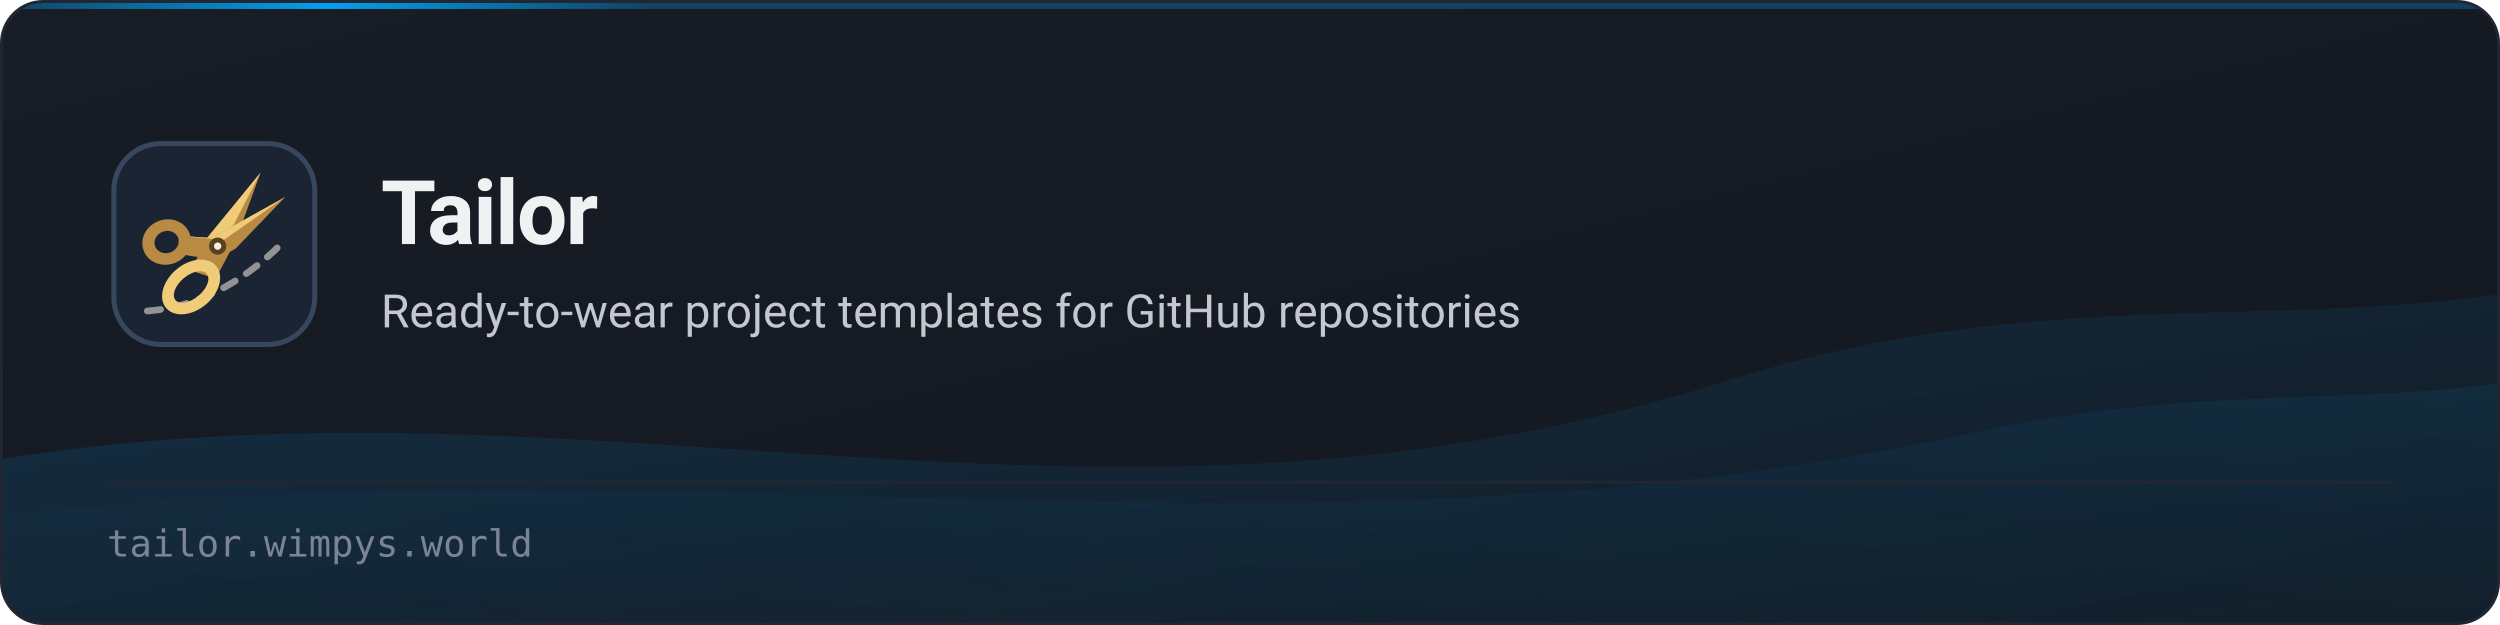
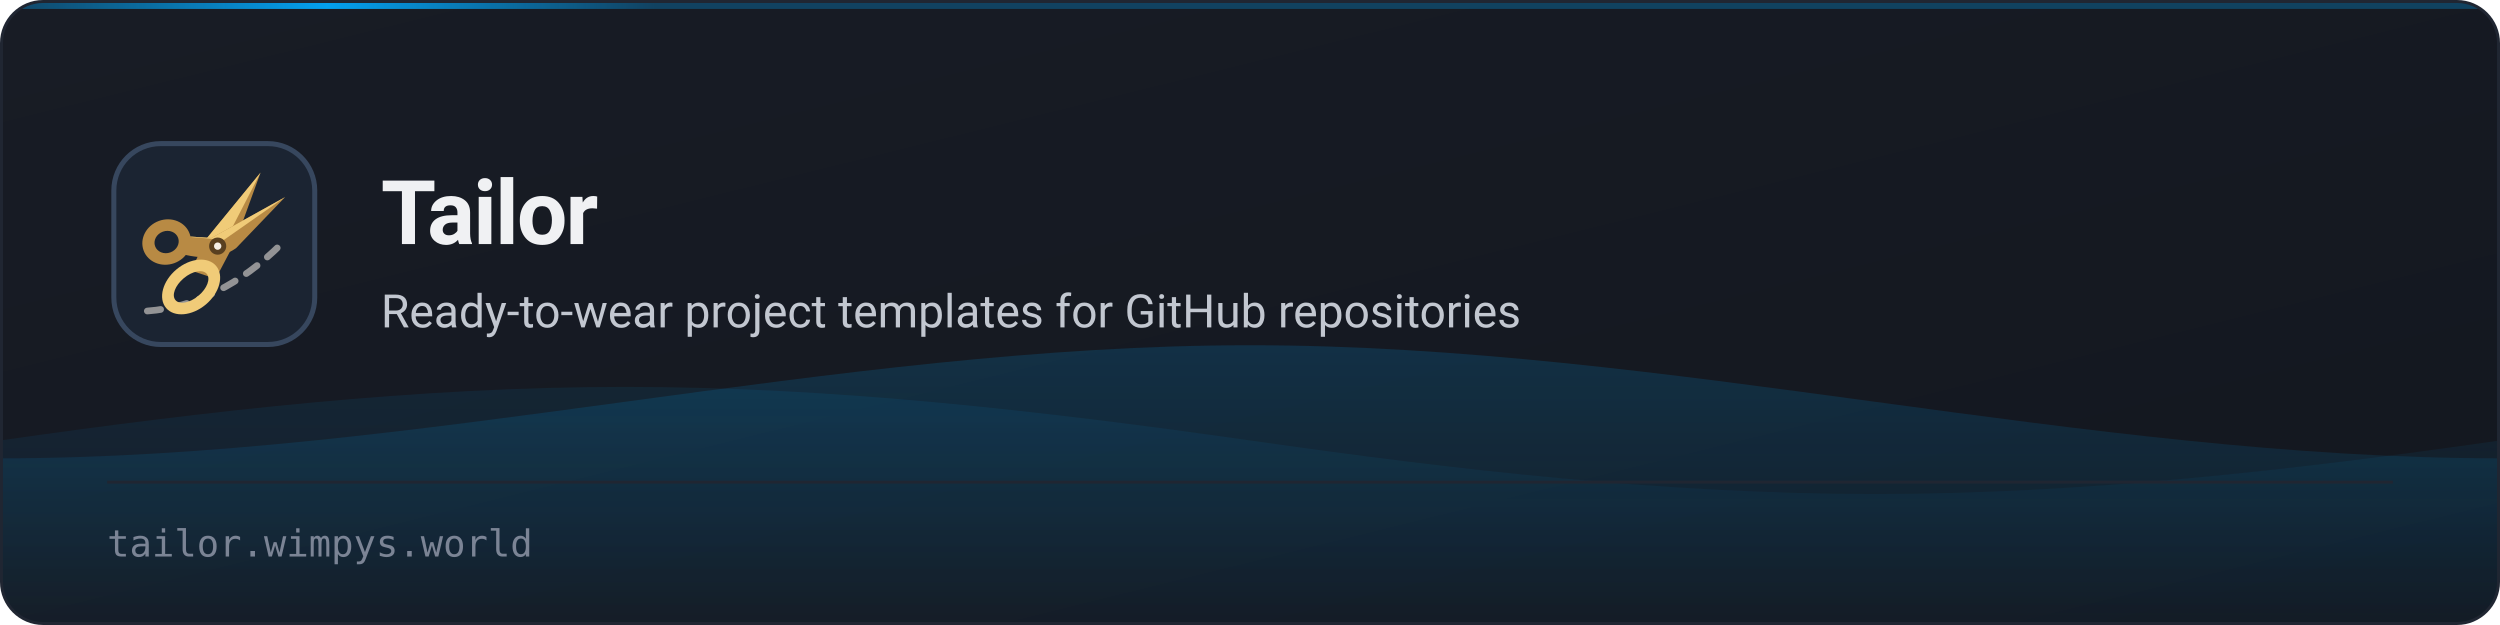
<svg xmlns="http://www.w3.org/2000/svg" width="840" height="210" viewBox="0 0 840 210" role="img" aria-label="Tailor">
  <defs>
    <clipPath id="hero-clip">
      <rect x="0.5" y="0.5" width="839" height="209" rx="14" />
    </clipPath>
    <linearGradient id="hero-bg" x1="0" y1="0" x2="1" y2="1">
      <stop offset="0%" stop-color="#181c25" />
      <stop offset="100%" stop-color="#13171f" />
    </linearGradient>
-     <linearGradient id="hero-aurora" x1="0" y1="0" x2="1" y2="1">
+     <linearGradient id="hero-aurora" x1="0" y1="0" x2="0" y2="1">
      <stop offset="0%" stop-color="#01aaff" stop-opacity="0.16" />
      <stop offset="100%" stop-color="#01aaff" stop-opacity="0" />
    </linearGradient>
-     <linearGradient id="hero-aurora-soft" x1="1" y1="0" x2="0" y2="1">
+     <linearGradient id="hero-aurora-soft" x1="0" y1="0" x2="0" y2="1">
      <stop offset="0%" stop-color="#01aaff" stop-opacity="0.08" />
      <stop offset="100%" stop-color="#01aaff" stop-opacity="0" />
    </linearGradient>
    <linearGradient id="hero-glint" x1="0" y1="0" x2="1" y2="0">
      <stop offset="0%" stop-color="#01aaff" stop-opacity="0" />
      <stop offset="50%" stop-color="#01aaff" stop-opacity="0.9" />
      <stop offset="100%" stop-color="#01aaff" stop-opacity="0" />
    </linearGradient>
  </defs>
-   <style>.h-title{font-family:'Work Sans', -apple-system, BlinkMacSystemFont, 'Segoe UI', Roboto, sans-serif;font-size:30px;font-weight:700;fill:#f0f1f3;letter-spacing:-0.02em}.h-tag{font-family:'Work Sans', -apple-system, BlinkMacSystemFont, 'Segoe UI', Roboto, sans-serif;font-size:15.5px;font-weight:400;fill:#c2c7d0}.h-foot{font-family:'Fira Code', ui-monospace, SFMono-Regular, Menlo, monospace;font-size:12.5px;font-weight:500;fill:#7b8495}@keyframes hero-wave{0%{transform:translateX(-18px)}100%{transform:translateX(18px)}}@keyframes hero-glint-move{0%{transform:translateX(-260px);opacity:0}2%{opacity:1}12%{opacity:1}14%,100%{transform:translateX(900px);opacity:0}}.wave-a{animation:hero-wave 14s ease-in-out infinite alternate}.glint{animation:hero-glint-move 19.3s ease-in-out -15.3s infinite}@media (prefers-reduced-motion: reduce) { * { animation: none !important; } }</style>
+   <style>.h-title{font-family:'Work Sans', -apple-system, BlinkMacSystemFont, 'Segoe UI', Roboto, sans-serif;font-size:30px;font-weight:700;fill:#f0f1f3;letter-spacing:-0.02em}.h-tag{font-family:'Work Sans', -apple-system, BlinkMacSystemFont, 'Segoe UI', Roboto, sans-serif;font-size:15.5px;font-weight:400;fill:#c2c7d0}.h-foot{font-family:'Fira Code', ui-monospace, SFMono-Regular, Menlo, monospace;font-size:12.5px;font-weight:500;fill:#7b8495}@keyframes wave-flow{from{transform:translateX(0)}to{transform:translateX(-840px)}}@keyframes hero-glint-move{0%{transform:translateX(-260px);opacity:0}2%{opacity:1}12%{opacity:1}14%,100%{transform:translateX(900px);opacity:0}}.wave-a{animation:wave-flow 18s linear infinite}.wave-b{animation:wave-flow 28s linear infinite}.glint{animation:hero-glint-move 19.3s ease-in-out -15.3s infinite}@media (prefers-reduced-motion: reduce) { * { animation: none !important; } }</style>
  <g clip-path="url(#hero-clip)">
    <rect x="0" y="0" width="840" height="210" fill="url(#hero-bg)" />
-     <path class="wave-a" d="M-40 162 C180 112 360 198 580 128 C700 90 790 118 890 88 L890 220 L-40 220 Z" fill="url(#hero-aurora)" />
-     <path d="M-20 176 C220 144 430 196 660 146 C750 126 810 140 870 122 L870 220 L-20 220 Z" fill="url(#hero-aurora-soft)" />
+     <path class="wave-b" d="M 0 148 C 70 138 140 130 210 130 C 280 130 350 138 420 148 C 490 158 560 166 630 166 C 700 166 770 158 840 148 C 910 138 980 130 1050 130 C 1120 130 1190 138 1260 148 C 1330 158 1400 166 1470 166 C 1540 166 1610 158 1680 148 L 1680 220 L 0 220 Z" fill="url(#hero-aurora-soft)" />
+     <path class="wave-a" d="M 0 154 C 140 154 280 116 420 116 C 560 116 700 154 840 154 C 980 154 1120 116 1260 116 C 1400 116 1540 154 1680 154 L 1680 220 L 0 220 Z" fill="url(#hero-aurora)" />
    <rect x="0" y="0" width="840" height="3" fill="#01aaff" opacity="0.28" />
    <rect class="glint" x="0" y="0" width="220" height="3" fill="url(#hero-glint)" />
    <g transform="translate(36, 46)">
      <svg width="72" height="72" viewBox="0 0 64 64" preserveAspectRatio="xMidYMid meet" role="img" aria-labelledby="ic09fcf9d-tailor-title">
        <rect x="2" y="2" width="60" height="60" rx="14" fill="#1B2432" stroke="#37475E" stroke-width="1.5" />
        <path id="ic09fcf9d-stitch-line" d="M12 52c14-1 28-8 40-20" fill="none" stroke="#F5EFE6" stroke-opacity=".55" stroke-width="2" stroke-dasharray="4 4" stroke-linecap="round" />
        <g id="ic09fcf9d-shears" transform="translate(8 7) scale(1.22)">
          <path d="M14 27 17.5 19.5 31 3 25 19.5 20 29Z" fill="#B88A44" />
          <path d="M17.5 19.5 31 3 23 18.5Z" fill="#F0CB78" />
          <path d="M11 18.5 19 19 37 9 25 21.5Q20 25 12 23Z" fill="#B88A44" />
          <path d="M11 18.5 19 19 37 9 22 19.5Z" fill="#F0CB78" />
          <path fill="#B88A44" fill-rule="evenodd" d="M14 20a6 5.5 0 1 0-12 0 6 5.5 0 1 0 12 0Zm-3 0a3 2.7 0 1 1-6 0 3 2.7 0 1 1 6 0Z" transform="rotate(-20 8 20)" />
          <path fill="#F0CB78" fill-rule="evenodd" d="M22 31a8 5.6 0 1 0-16 0 8 5.6 0 1 0 16 0Zm-3 0a5 2.8 0 1 1-10 0 5 2.8 0 1 1 10 0Z" transform="rotate(-40 14 31)" />
          <circle cx="20.5" cy="21" r="2.1" fill="#594020" />
          <circle cx="20.5" cy="21" r=".9" fill="#F5EFE6" />
        </g>
      </svg>
    </g>
    <text x="128" y="82" class="h-title">Tailor</text>
    <text x="128" y="110" class="h-tag">Ready-to-wear project templates for GitHub repositories</text>
    <line x1="36" y1="162" x2="804" y2="162" stroke="#202632" stroke-width="1" />
    <text x="36" y="187" class="h-foot">tailor.wimpys.world</text>
  </g>
  <rect x="0.5" y="0.5" width="839" height="209" rx="14" fill="none" stroke="#202632" stroke-width="1" />
</svg>
